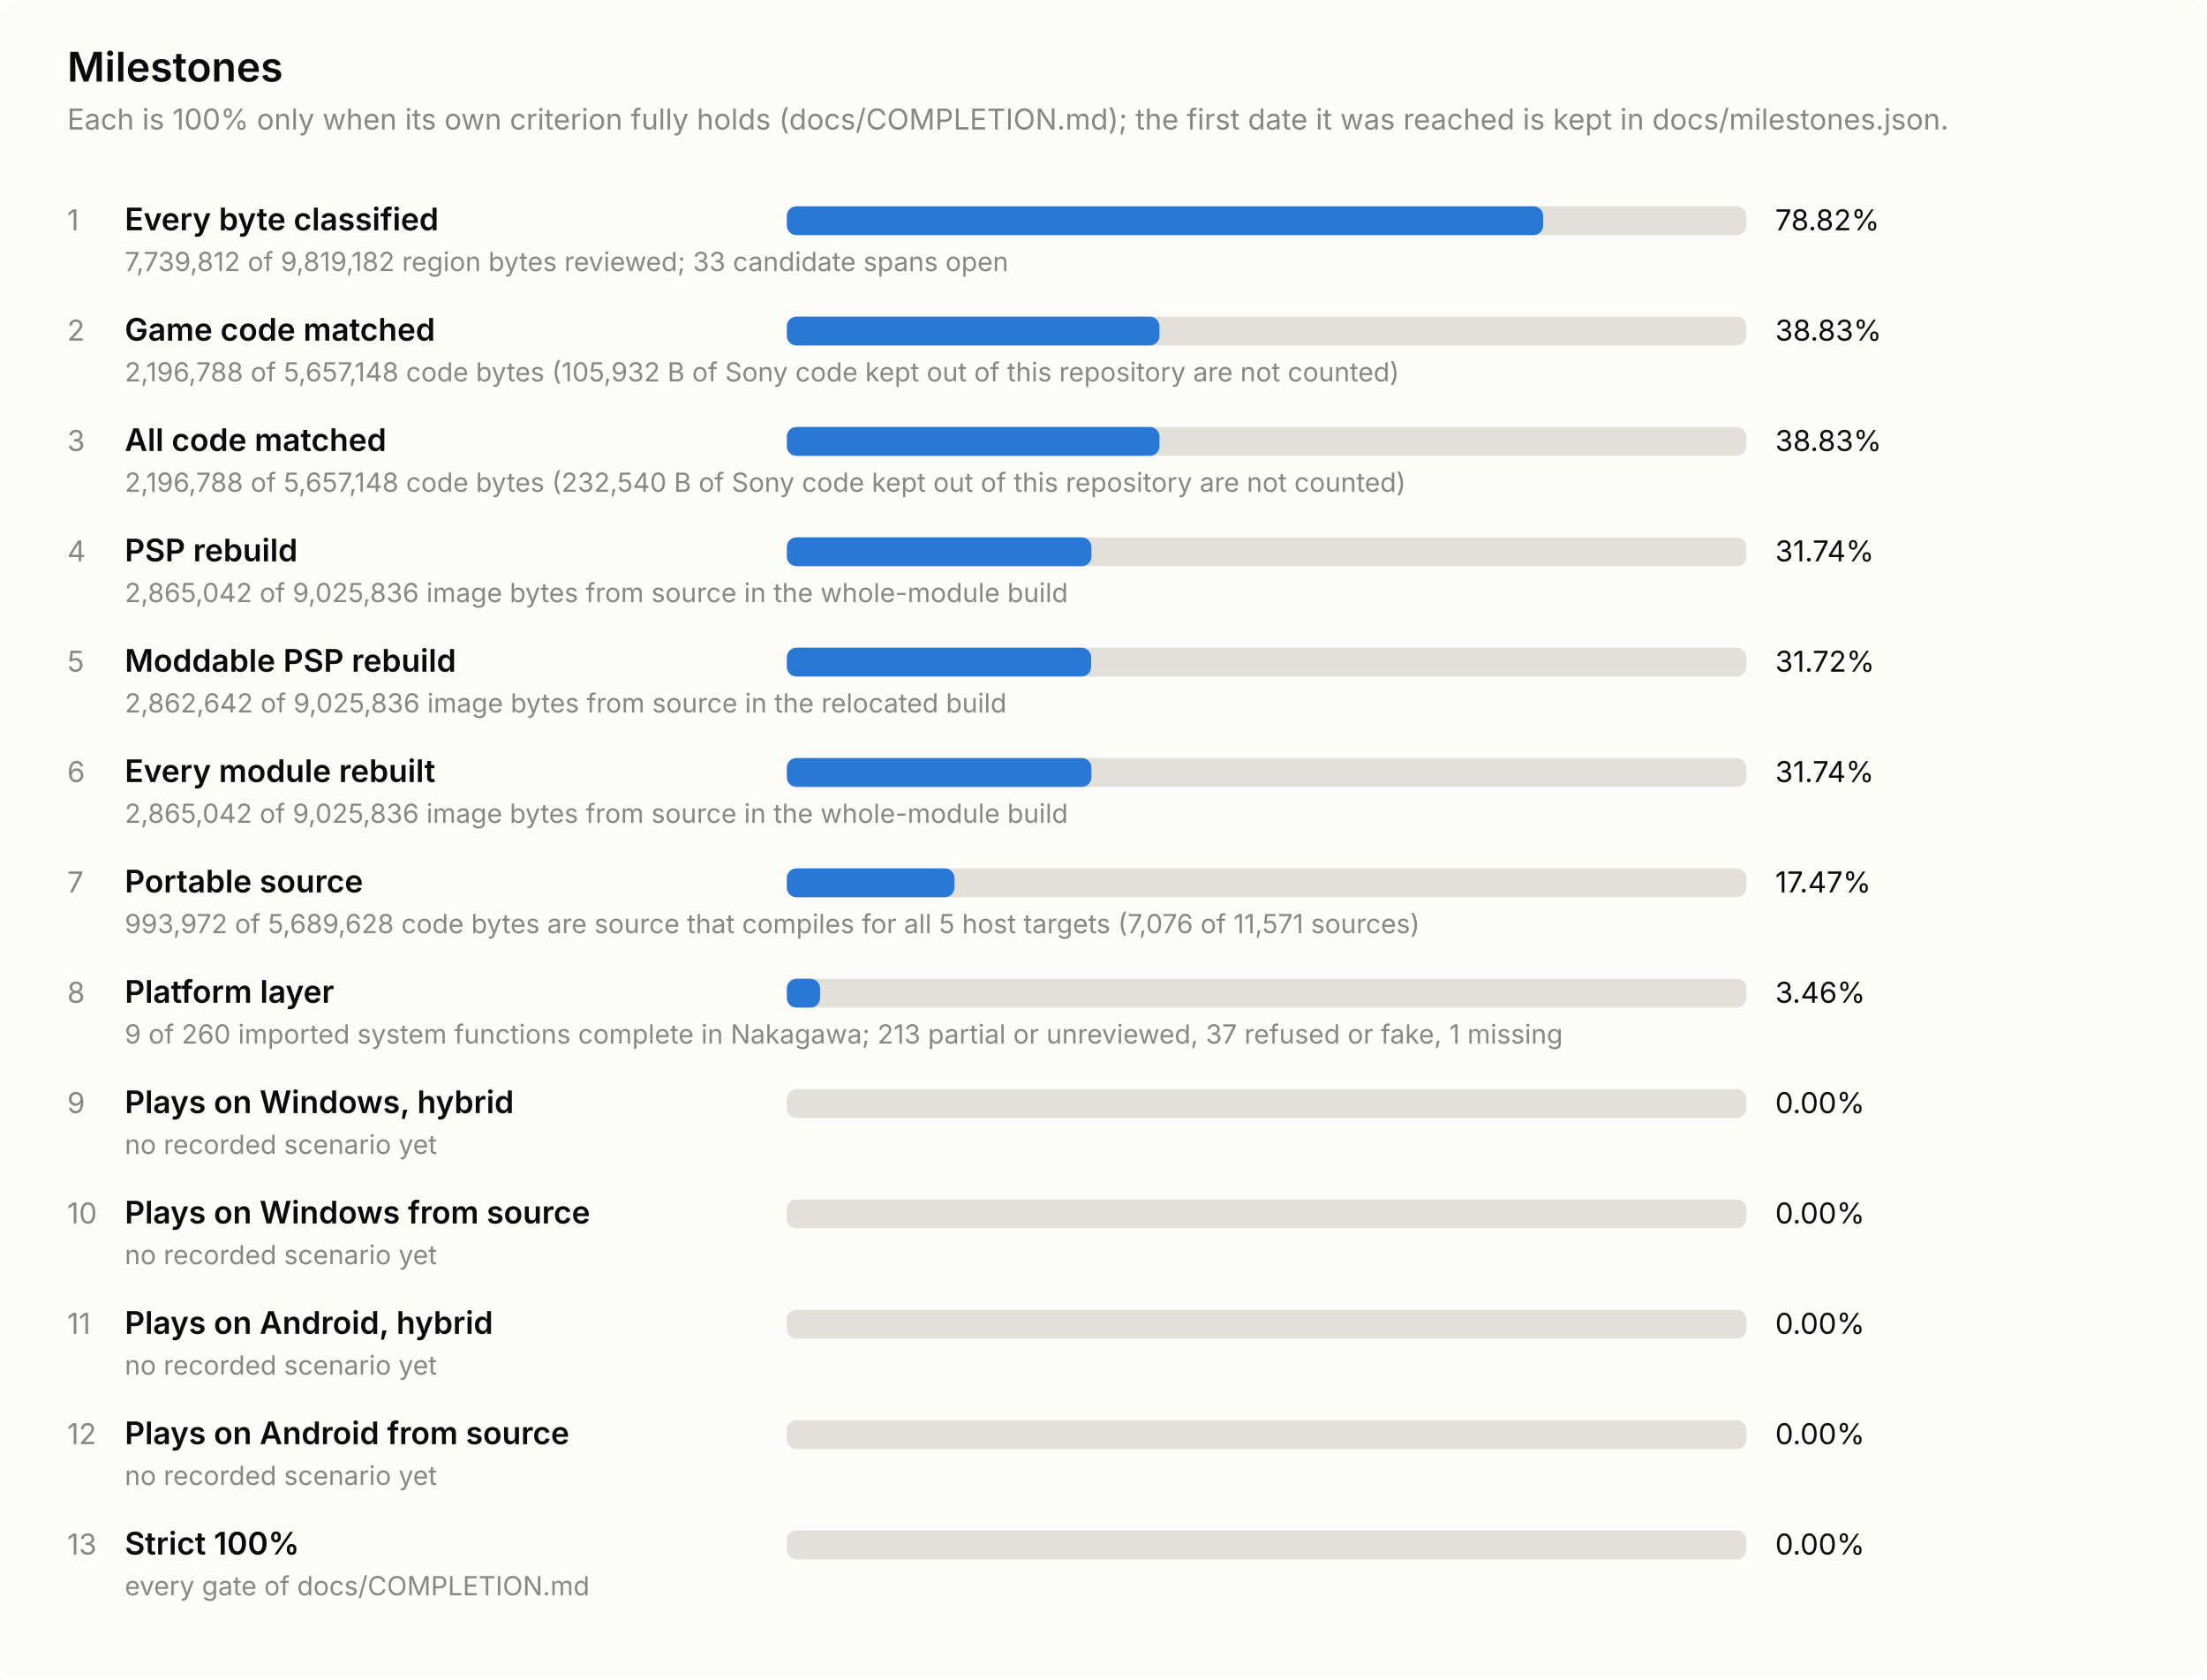
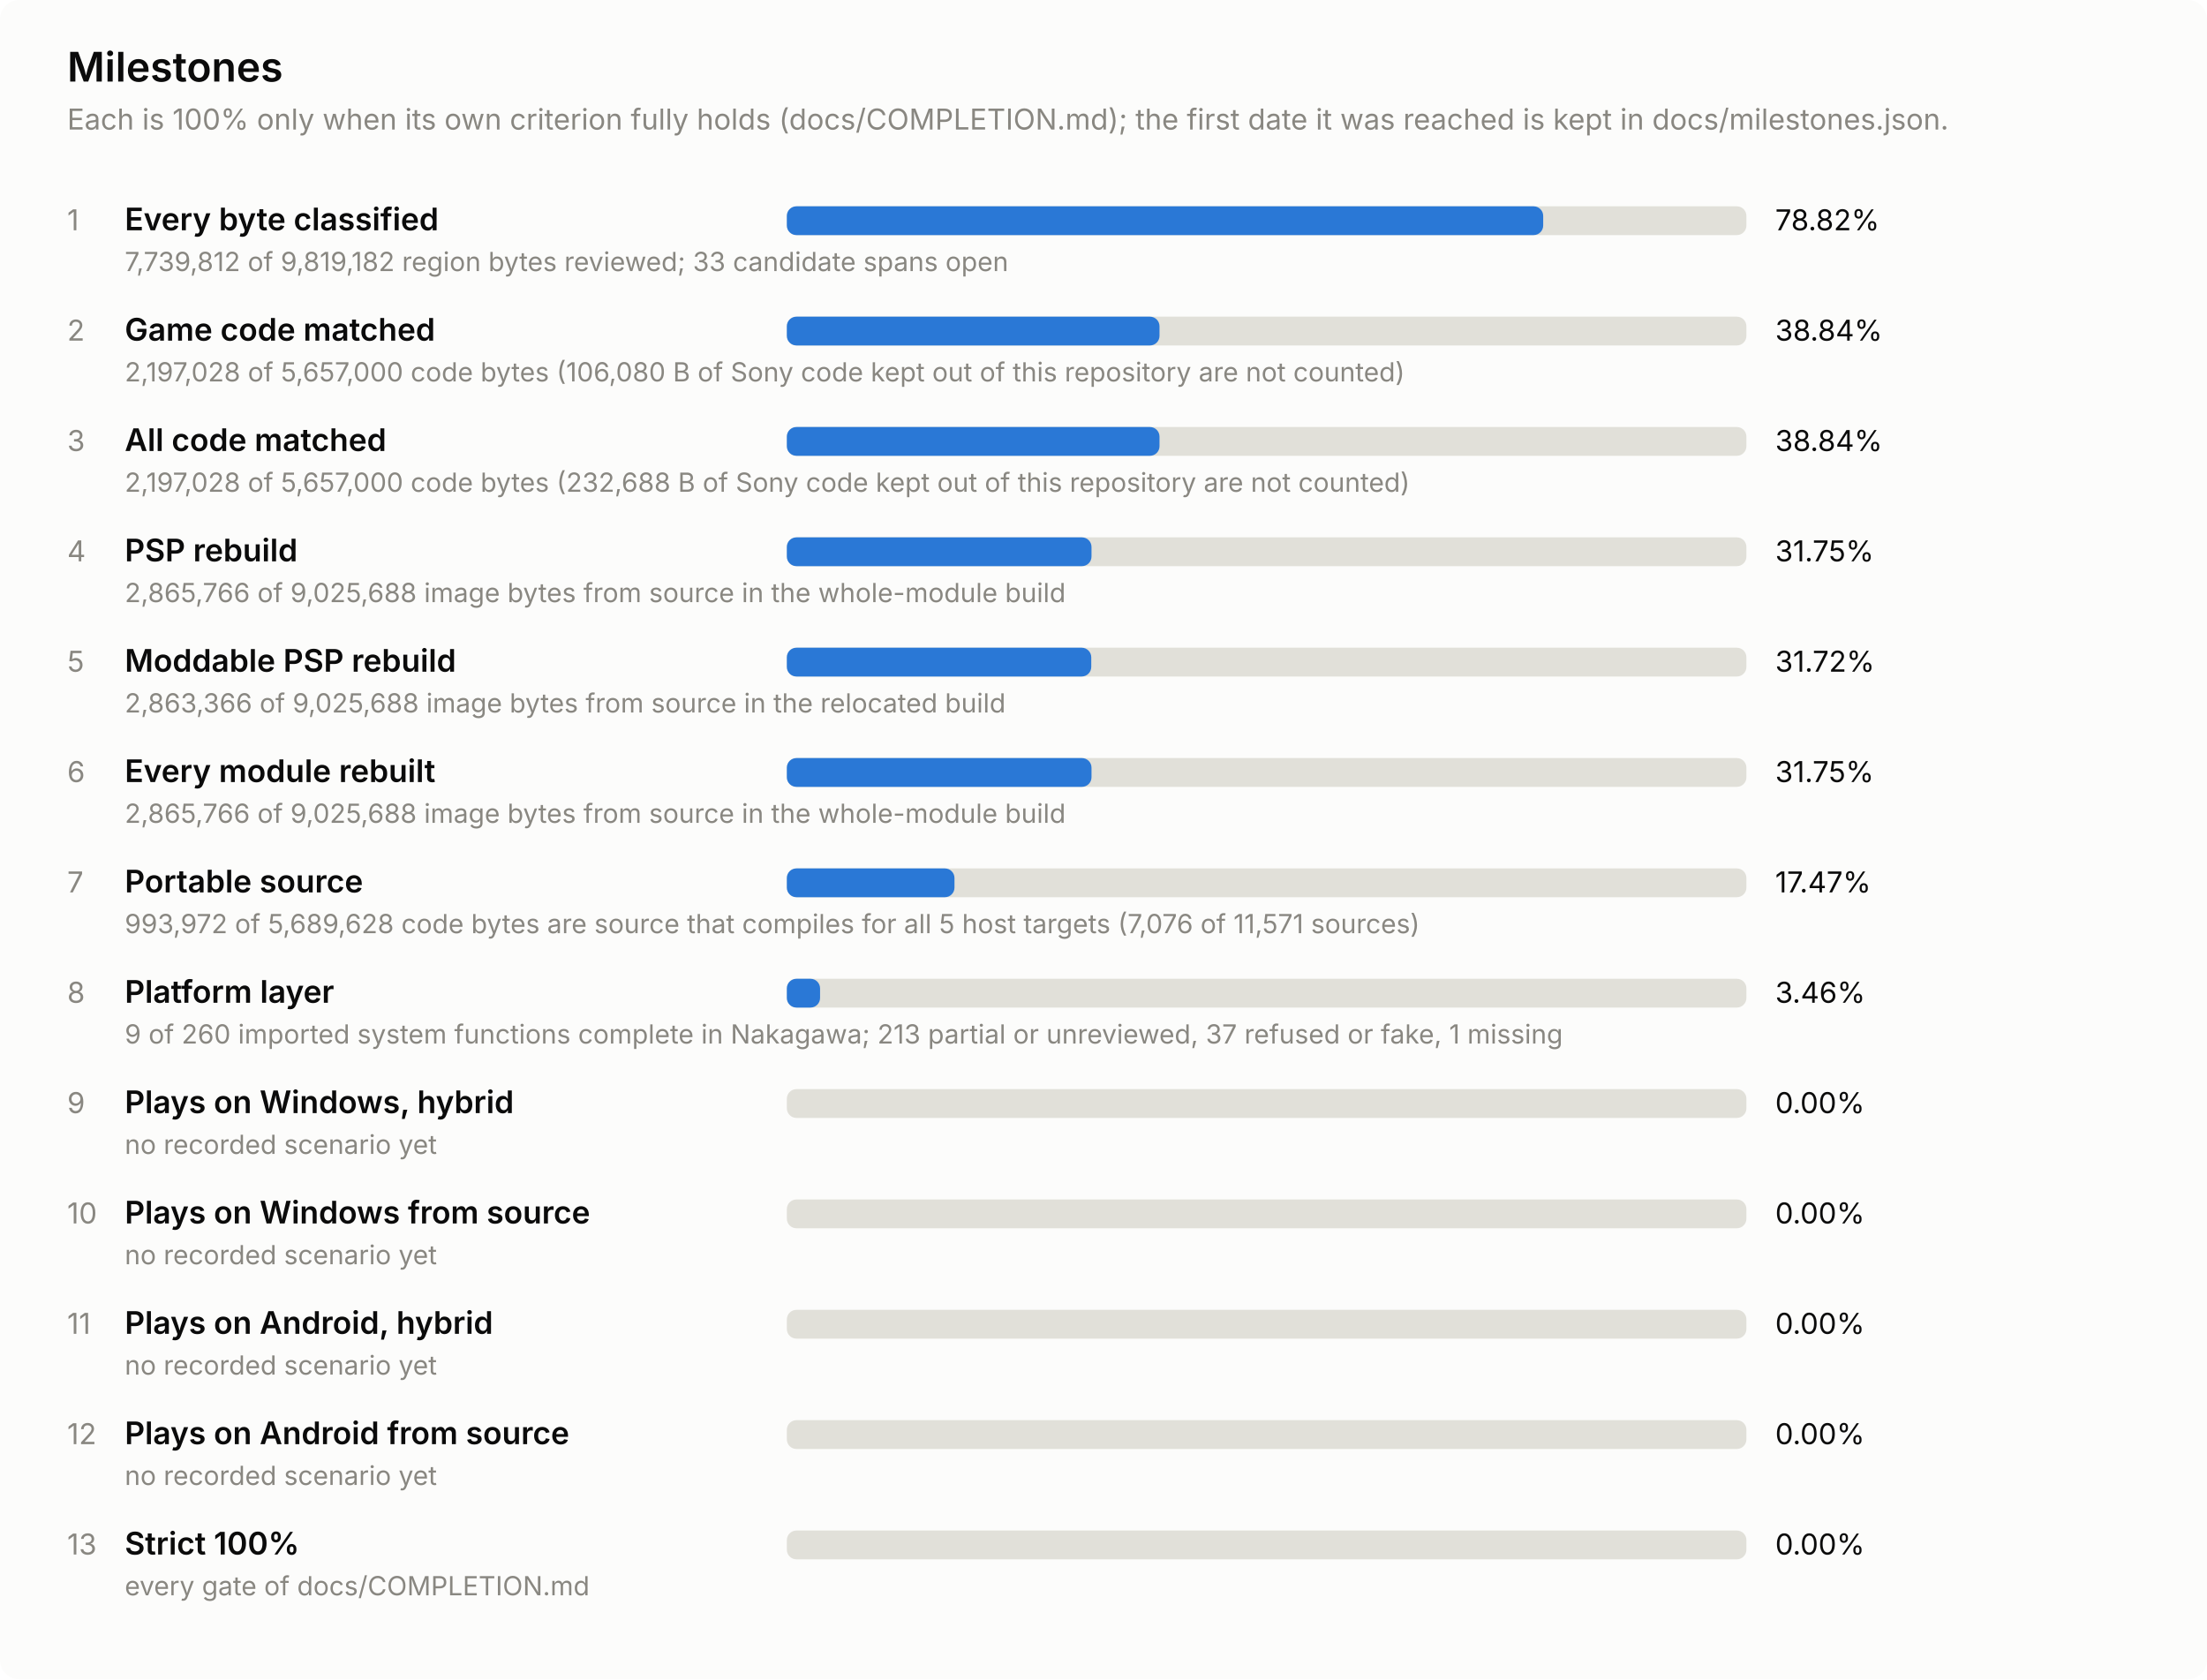
- <svg xmlns="http://www.w3.org/2000/svg" viewBox="0 0 920 700" width="920" height="700" role="img" aria-label="Milestones: Every byte classified 78.8 percent; Game code matched 38.8 percent; All code matched 38.8 percent; PSP rebuild 31.7 percent; Moddable PSP rebuild 31.7 percent; Every module rebuilt 31.7 percent; Portable source 17.5 percent; Platform layer 3.5 percent; Plays on Windows, hybrid 0.0 percent; Plays on Windows from source 0.0 percent; Plays on Android, hybrid 0.0 percent; Plays on Android from source 0.0 percent; Strict 100% 0.0 percent">
+ <svg xmlns="http://www.w3.org/2000/svg" viewBox="0 0 920 700" width="920" height="700" role="img" aria-label="Milestones: Every byte classified 78.8 percent; Game code matched 38.8 percent; All code matched 38.8 percent; PSP rebuild 31.8 percent; Moddable PSP rebuild 31.7 percent; Every module rebuilt 31.8 percent; Portable source 17.5 percent; Platform layer 3.5 percent; Plays on Windows, hybrid 0.0 percent; Plays on Windows from source 0.0 percent; Plays on Android, hybrid 0.0 percent; Plays on Android from source 0.0 percent; Strict 100% 0.0 percent">
  <style>
.bg{fill:#fcfcfb}.t1{fill:#0b0b0b}.t2{fill:#52514e}.t3{fill:#898781}.grid{stroke:#e1e0d9}.track{fill:#e1e0d9}
.ln{fill:none;stroke:#2a78d6;stroke-width:2}.ln2{fill:none;stroke:#d03b3b;stroke-width:2;stroke-dasharray:4 3}.dot{fill:#2a78d6}
text{font-family:system-ui,-apple-system,"Segoe UI",sans-serif}.num{font-variant-numeric:tabular-nums}
.hatch-line{stroke:#898781;stroke-width:1.5}
.s-matched{fill:#2a78d6}.s-lane{fill:#eb6834}.s-near{fill:#1baf7a}.s-parked{fill:#eda100}.s-blocked{fill:#d03b3b}.s-todo{fill:#c3c2b7}.s-data{fill:#6250d6}.s-kept{fill:#c3c2b7}
@media (prefers-color-scheme:dark){
.bg{fill:#1a1a19}.t1{fill:#f0efec}.t2{fill:#c3c2b7}.t3{fill:#898781}.grid{stroke:#2c2c2a}.track{fill:#2c2c2a}
.ln{stroke:#3987e5}.dot{fill:#3987e5}.hatch-line{stroke:#898781}
.s-matched{fill:#3987e5}.s-lane{fill:#d95926}.s-near{fill:#199e70}.s-parked{fill:#c98500}.s-blocked{fill:#d03b3b}.s-todo{fill:#4a4a46}.s-data{fill:#9085e9}.s-kept{fill:#4a4a46}}</style>
  <defs>
    <pattern id="hatch" patternUnits="userSpaceOnUse" width="6" height="6" patternTransform="rotate(45)">
      <rect class="s-kept" width="6" height="6" />
      <line class="hatch-line" x1="0" y1="0" x2="0" y2="6" />
    </pattern>
  </defs>
  <rect class="bg" width="920" height="700" rx="8" />
  <text class="t1" x="28" y="34" font-size="17" font-weight="600">Milestones</text>
  <text class="t3" x="28" y="54" font-size="12">Each is 100% only when its own criterion fully holds (docs/COMPLETION.md); the first date it was reached is kept in docs/milestones.json.</text>
  <text class="t3 num" x="28" y="96" font-size="12"> 1</text>
  <text class="t1" x="52" y="96" font-size="13" font-weight="600">Every byte classified</text>
  <text class="t3" x="52" y="113" font-size="11">7,739,812 of 9,819,182 region bytes reviewed; 33 candidate spans open</text>
  <rect class="track" x="328" y="86" width="400" height="12" rx="4" />
  <rect class="s-matched" x="328" y="86" width="315.29" height="12" rx="4" />
  <text class="t1 num" x="740" y="96" font-size="12">78.82%</text>
  <text class="t3 num" x="28" y="142" font-size="12"> 2</text>
  <text class="t1" x="52" y="142" font-size="13" font-weight="600">Game code matched</text>
-   <text class="t3" x="52" y="159" font-size="11">2,196,788 of 5,657,148 code bytes (105,932 B of Sony code kept out of this repository are not counted)</text>
+   <text class="t3" x="52" y="159" font-size="11">2,197,028 of 5,657,000 code bytes (106,080 B of Sony code kept out of this repository are not counted)</text>
  <rect class="track" x="328" y="132" width="400" height="12" rx="4" />
-   <rect class="s-matched" x="328" y="132" width="155.33" height="12" rx="4" />
-   <text class="t1 num" x="740" y="142" font-size="12">38.83%</text>
+   <rect class="s-matched" x="328" y="132" width="155.35" height="12" rx="4" />
+   <text class="t1 num" x="740" y="142" font-size="12">38.84%</text>
  <text class="t3 num" x="28" y="188" font-size="12"> 3</text>
  <text class="t1" x="52" y="188" font-size="13" font-weight="600">All code matched</text>
-   <text class="t3" x="52" y="205" font-size="11">2,196,788 of 5,657,148 code bytes (232,540 B of Sony code kept out of this repository are not counted)</text>
+   <text class="t3" x="52" y="205" font-size="11">2,197,028 of 5,657,000 code bytes (232,688 B of Sony code kept out of this repository are not counted)</text>
  <rect class="track" x="328" y="178" width="400" height="12" rx="4" />
-   <rect class="s-matched" x="328" y="178" width="155.33" height="12" rx="4" />
-   <text class="t1 num" x="740" y="188" font-size="12">38.83%</text>
+   <rect class="s-matched" x="328" y="178" width="155.35" height="12" rx="4" />
+   <text class="t1 num" x="740" y="188" font-size="12">38.84%</text>
  <text class="t3 num" x="28" y="234" font-size="12"> 4</text>
  <text class="t1" x="52" y="234" font-size="13" font-weight="600">PSP rebuild</text>
-   <text class="t3" x="52" y="251" font-size="11">2,865,042 of 9,025,836 image bytes from source in the whole-module build</text>
+   <text class="t3" x="52" y="251" font-size="11">2,865,766 of 9,025,688 image bytes from source in the whole-module build</text>
  <rect class="track" x="328" y="224" width="400" height="12" rx="4" />
-   <rect class="s-matched" x="328" y="224" width="126.97" height="12" rx="4" />
-   <text class="t1 num" x="740" y="234" font-size="12">31.74%</text>
+   <rect class="s-matched" x="328" y="224" width="127.00" height="12" rx="4" />
+   <text class="t1 num" x="740" y="234" font-size="12">31.75%</text>
  <text class="t3 num" x="28" y="280" font-size="12"> 5</text>
  <text class="t1" x="52" y="280" font-size="13" font-weight="600">Moddable PSP rebuild</text>
-   <text class="t3" x="52" y="297" font-size="11">2,862,642 of 9,025,836 image bytes from source in the relocated build</text>
+   <text class="t3" x="52" y="297" font-size="11">2,863,366 of 9,025,688 image bytes from source in the relocated build</text>
  <rect class="track" x="328" y="270" width="400" height="12" rx="4" />
-   <rect class="s-matched" x="328" y="270" width="126.86" height="12" rx="4" />
+   <rect class="s-matched" x="328" y="270" width="126.90" height="12" rx="4" />
  <text class="t1 num" x="740" y="280" font-size="12">31.72%</text>
  <text class="t3 num" x="28" y="326" font-size="12"> 6</text>
  <text class="t1" x="52" y="326" font-size="13" font-weight="600">Every module rebuilt</text>
-   <text class="t3" x="52" y="343" font-size="11">2,865,042 of 9,025,836 image bytes from source in the whole-module build</text>
+   <text class="t3" x="52" y="343" font-size="11">2,865,766 of 9,025,688 image bytes from source in the whole-module build</text>
  <rect class="track" x="328" y="316" width="400" height="12" rx="4" />
-   <rect class="s-matched" x="328" y="316" width="126.97" height="12" rx="4" />
-   <text class="t1 num" x="740" y="326" font-size="12">31.74%</text>
+   <rect class="s-matched" x="328" y="316" width="127.00" height="12" rx="4" />
+   <text class="t1 num" x="740" y="326" font-size="12">31.75%</text>
  <text class="t3 num" x="28" y="372" font-size="12"> 7</text>
  <text class="t1" x="52" y="372" font-size="13" font-weight="600">Portable source</text>
  <text class="t3" x="52" y="389" font-size="11">993,972 of 5,689,628 code bytes are source that compiles for all 5 host targets (7,076 of 11,571 sources)</text>
  <rect class="track" x="328" y="362" width="400" height="12" rx="4" />
  <rect class="s-matched" x="328" y="362" width="69.88" height="12" rx="4" />
  <text class="t1 num" x="740" y="372" font-size="12">17.47%</text>
  <text class="t3 num" x="28" y="418" font-size="12"> 8</text>
  <text class="t1" x="52" y="418" font-size="13" font-weight="600">Platform layer</text>
  <text class="t3" x="52" y="435" font-size="11">9 of 260 imported system functions complete in Nakagawa; 213 partial or unreviewed, 37 refused or fake, 1 missing</text>
  <rect class="track" x="328" y="408" width="400" height="12" rx="4" />
  <rect class="s-matched" x="328" y="408" width="13.85" height="12" rx="4" />
  <text class="t1 num" x="740" y="418" font-size="12">3.46%</text>
  <text class="t3 num" x="28" y="464" font-size="12"> 9</text>
  <text class="t1" x="52" y="464" font-size="13" font-weight="600">Plays on Windows, hybrid</text>
  <text class="t3" x="52" y="481" font-size="11">no recorded scenario yet</text>
  <rect class="track" x="328" y="454" width="400" height="12" rx="4" />
  <text class="t1 num" x="740" y="464" font-size="12">0.00%</text>
  <text class="t3 num" x="28" y="510" font-size="12">10</text>
  <text class="t1" x="52" y="510" font-size="13" font-weight="600">Plays on Windows from source</text>
  <text class="t3" x="52" y="527" font-size="11">no recorded scenario yet</text>
  <rect class="track" x="328" y="500" width="400" height="12" rx="4" />
  <text class="t1 num" x="740" y="510" font-size="12">0.00%</text>
  <text class="t3 num" x="28" y="556" font-size="12">11</text>
  <text class="t1" x="52" y="556" font-size="13" font-weight="600">Plays on Android, hybrid</text>
  <text class="t3" x="52" y="573" font-size="11">no recorded scenario yet</text>
  <rect class="track" x="328" y="546" width="400" height="12" rx="4" />
  <text class="t1 num" x="740" y="556" font-size="12">0.00%</text>
  <text class="t3 num" x="28" y="602" font-size="12">12</text>
  <text class="t1" x="52" y="602" font-size="13" font-weight="600">Plays on Android from source</text>
  <text class="t3" x="52" y="619" font-size="11">no recorded scenario yet</text>
  <rect class="track" x="328" y="592" width="400" height="12" rx="4" />
  <text class="t1 num" x="740" y="602" font-size="12">0.00%</text>
  <text class="t3 num" x="28" y="648" font-size="12">13</text>
  <text class="t1" x="52" y="648" font-size="13" font-weight="600">Strict 100%</text>
  <text class="t3" x="52" y="665" font-size="11">every gate of docs/COMPLETION.md</text>
  <rect class="track" x="328" y="638" width="400" height="12" rx="4" />
  <text class="t1 num" x="740" y="648" font-size="12">0.00%</text>
</svg>
